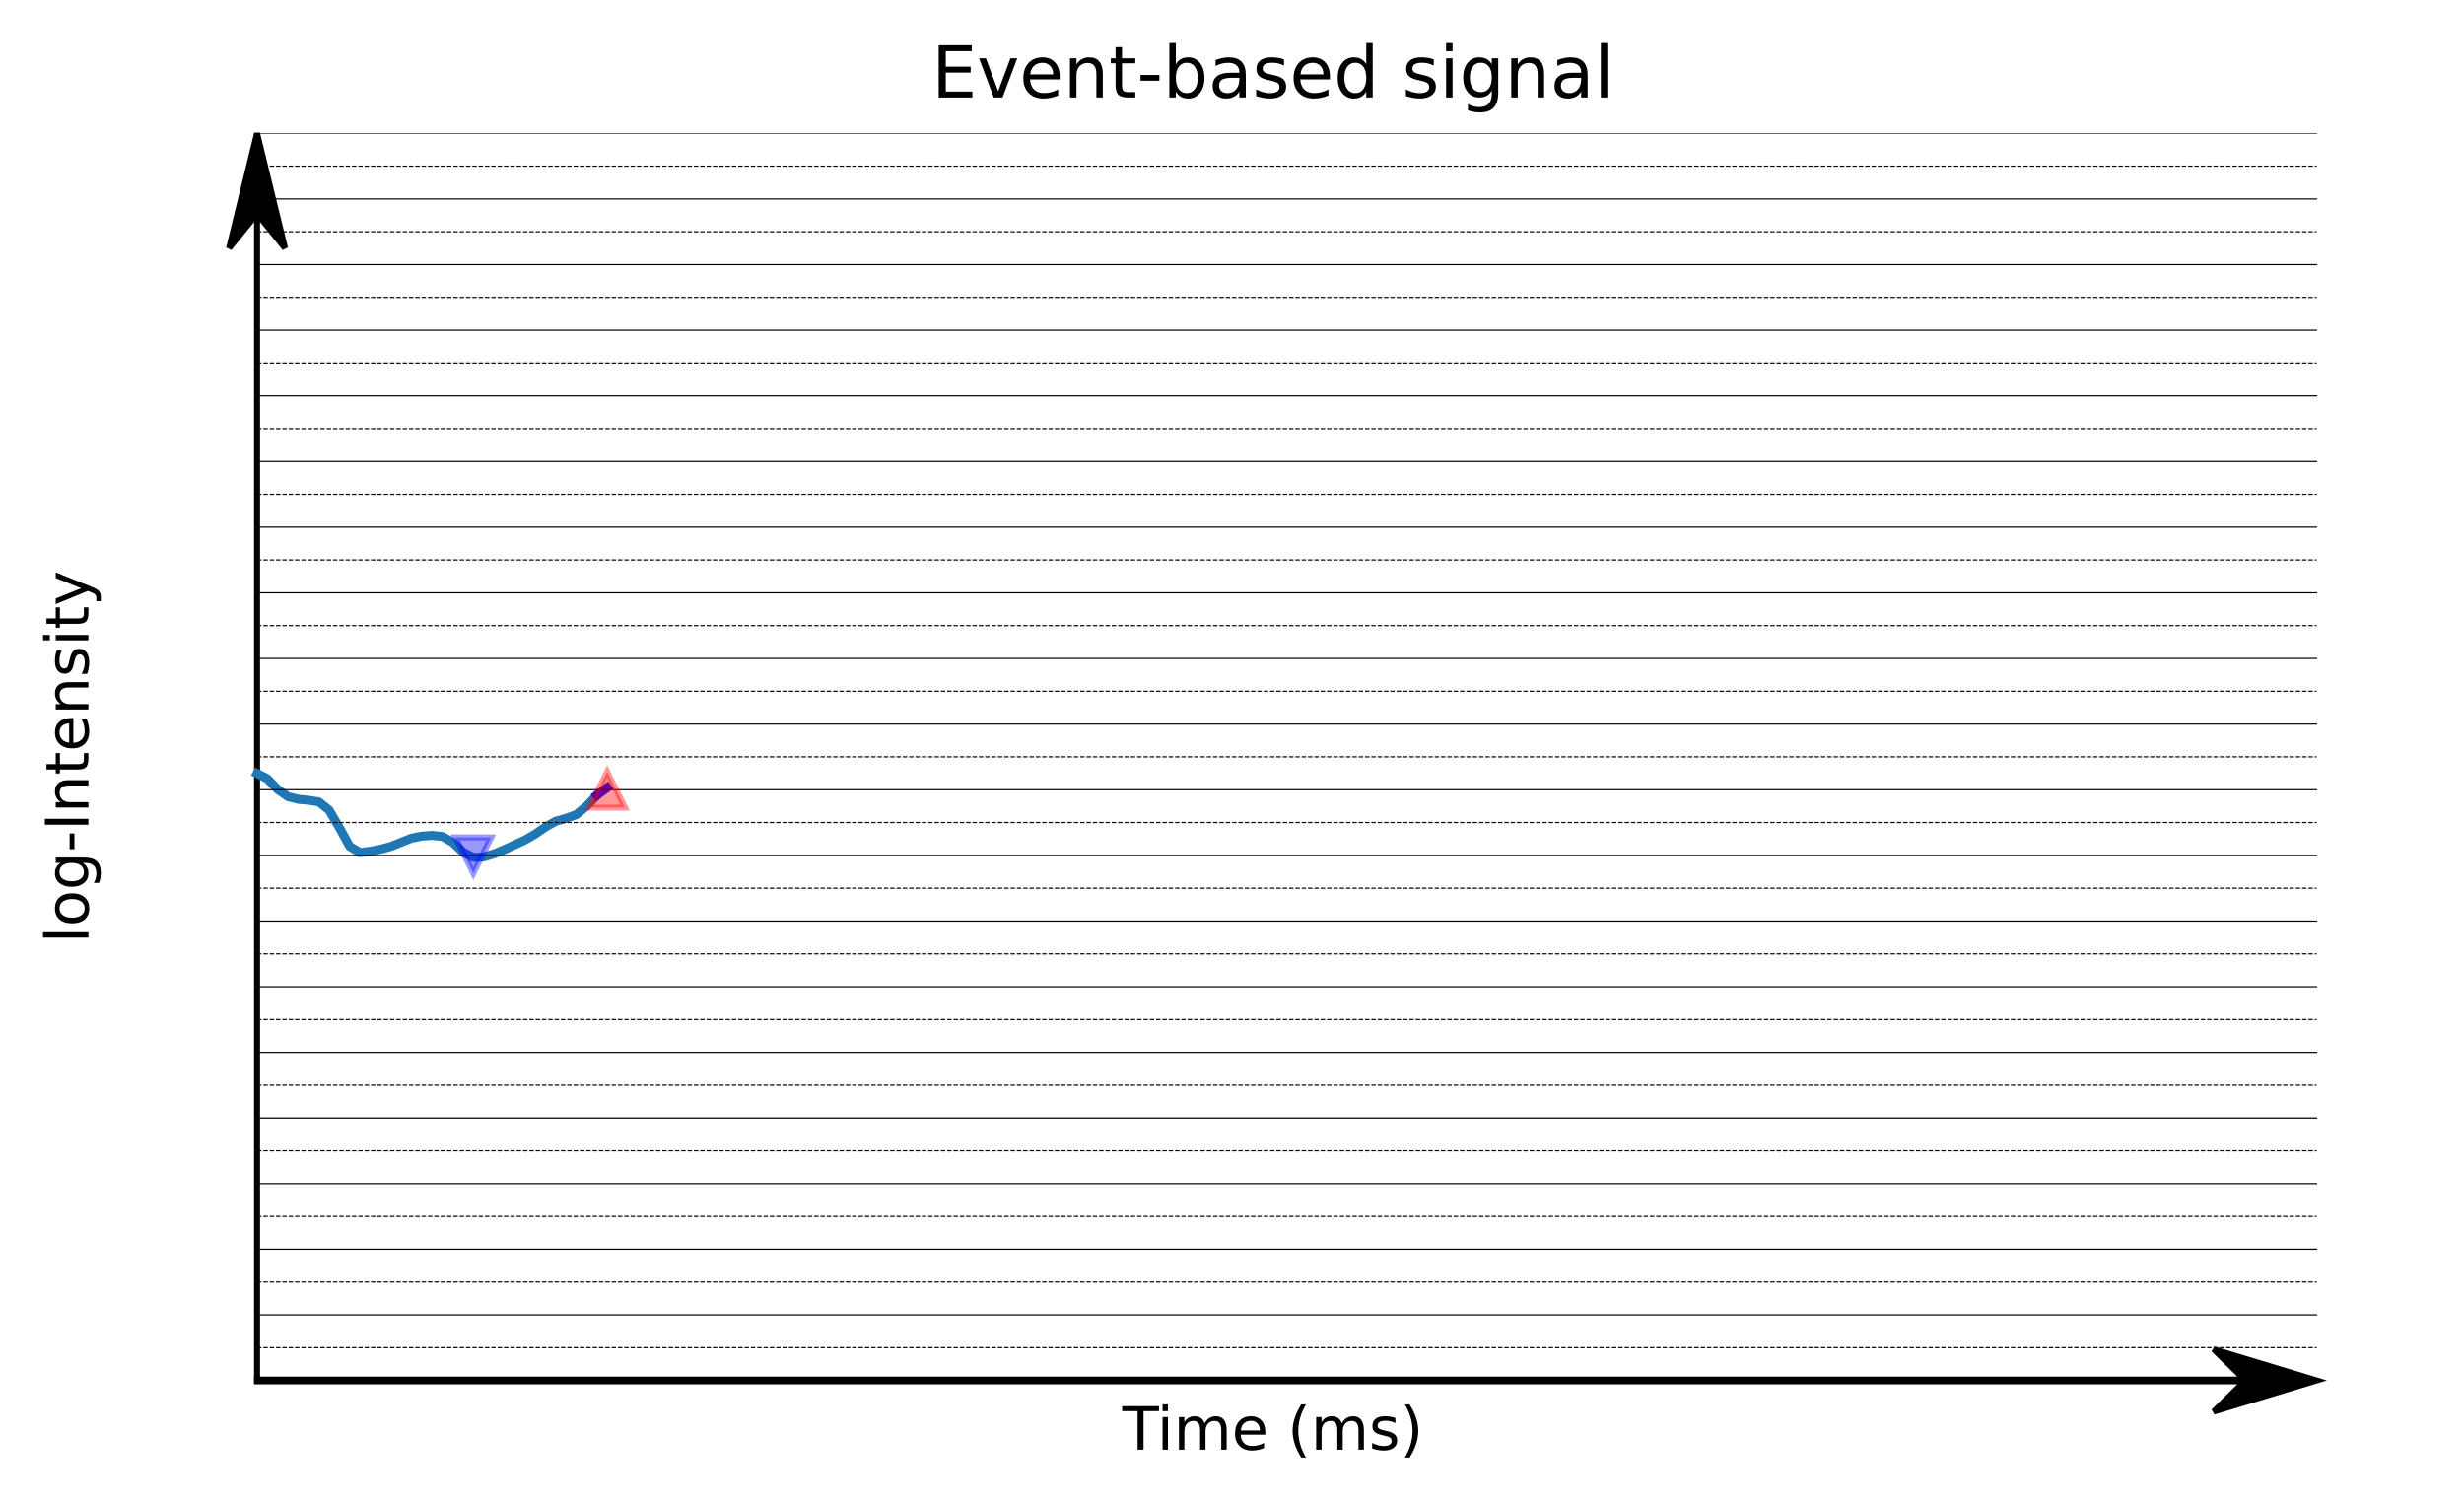
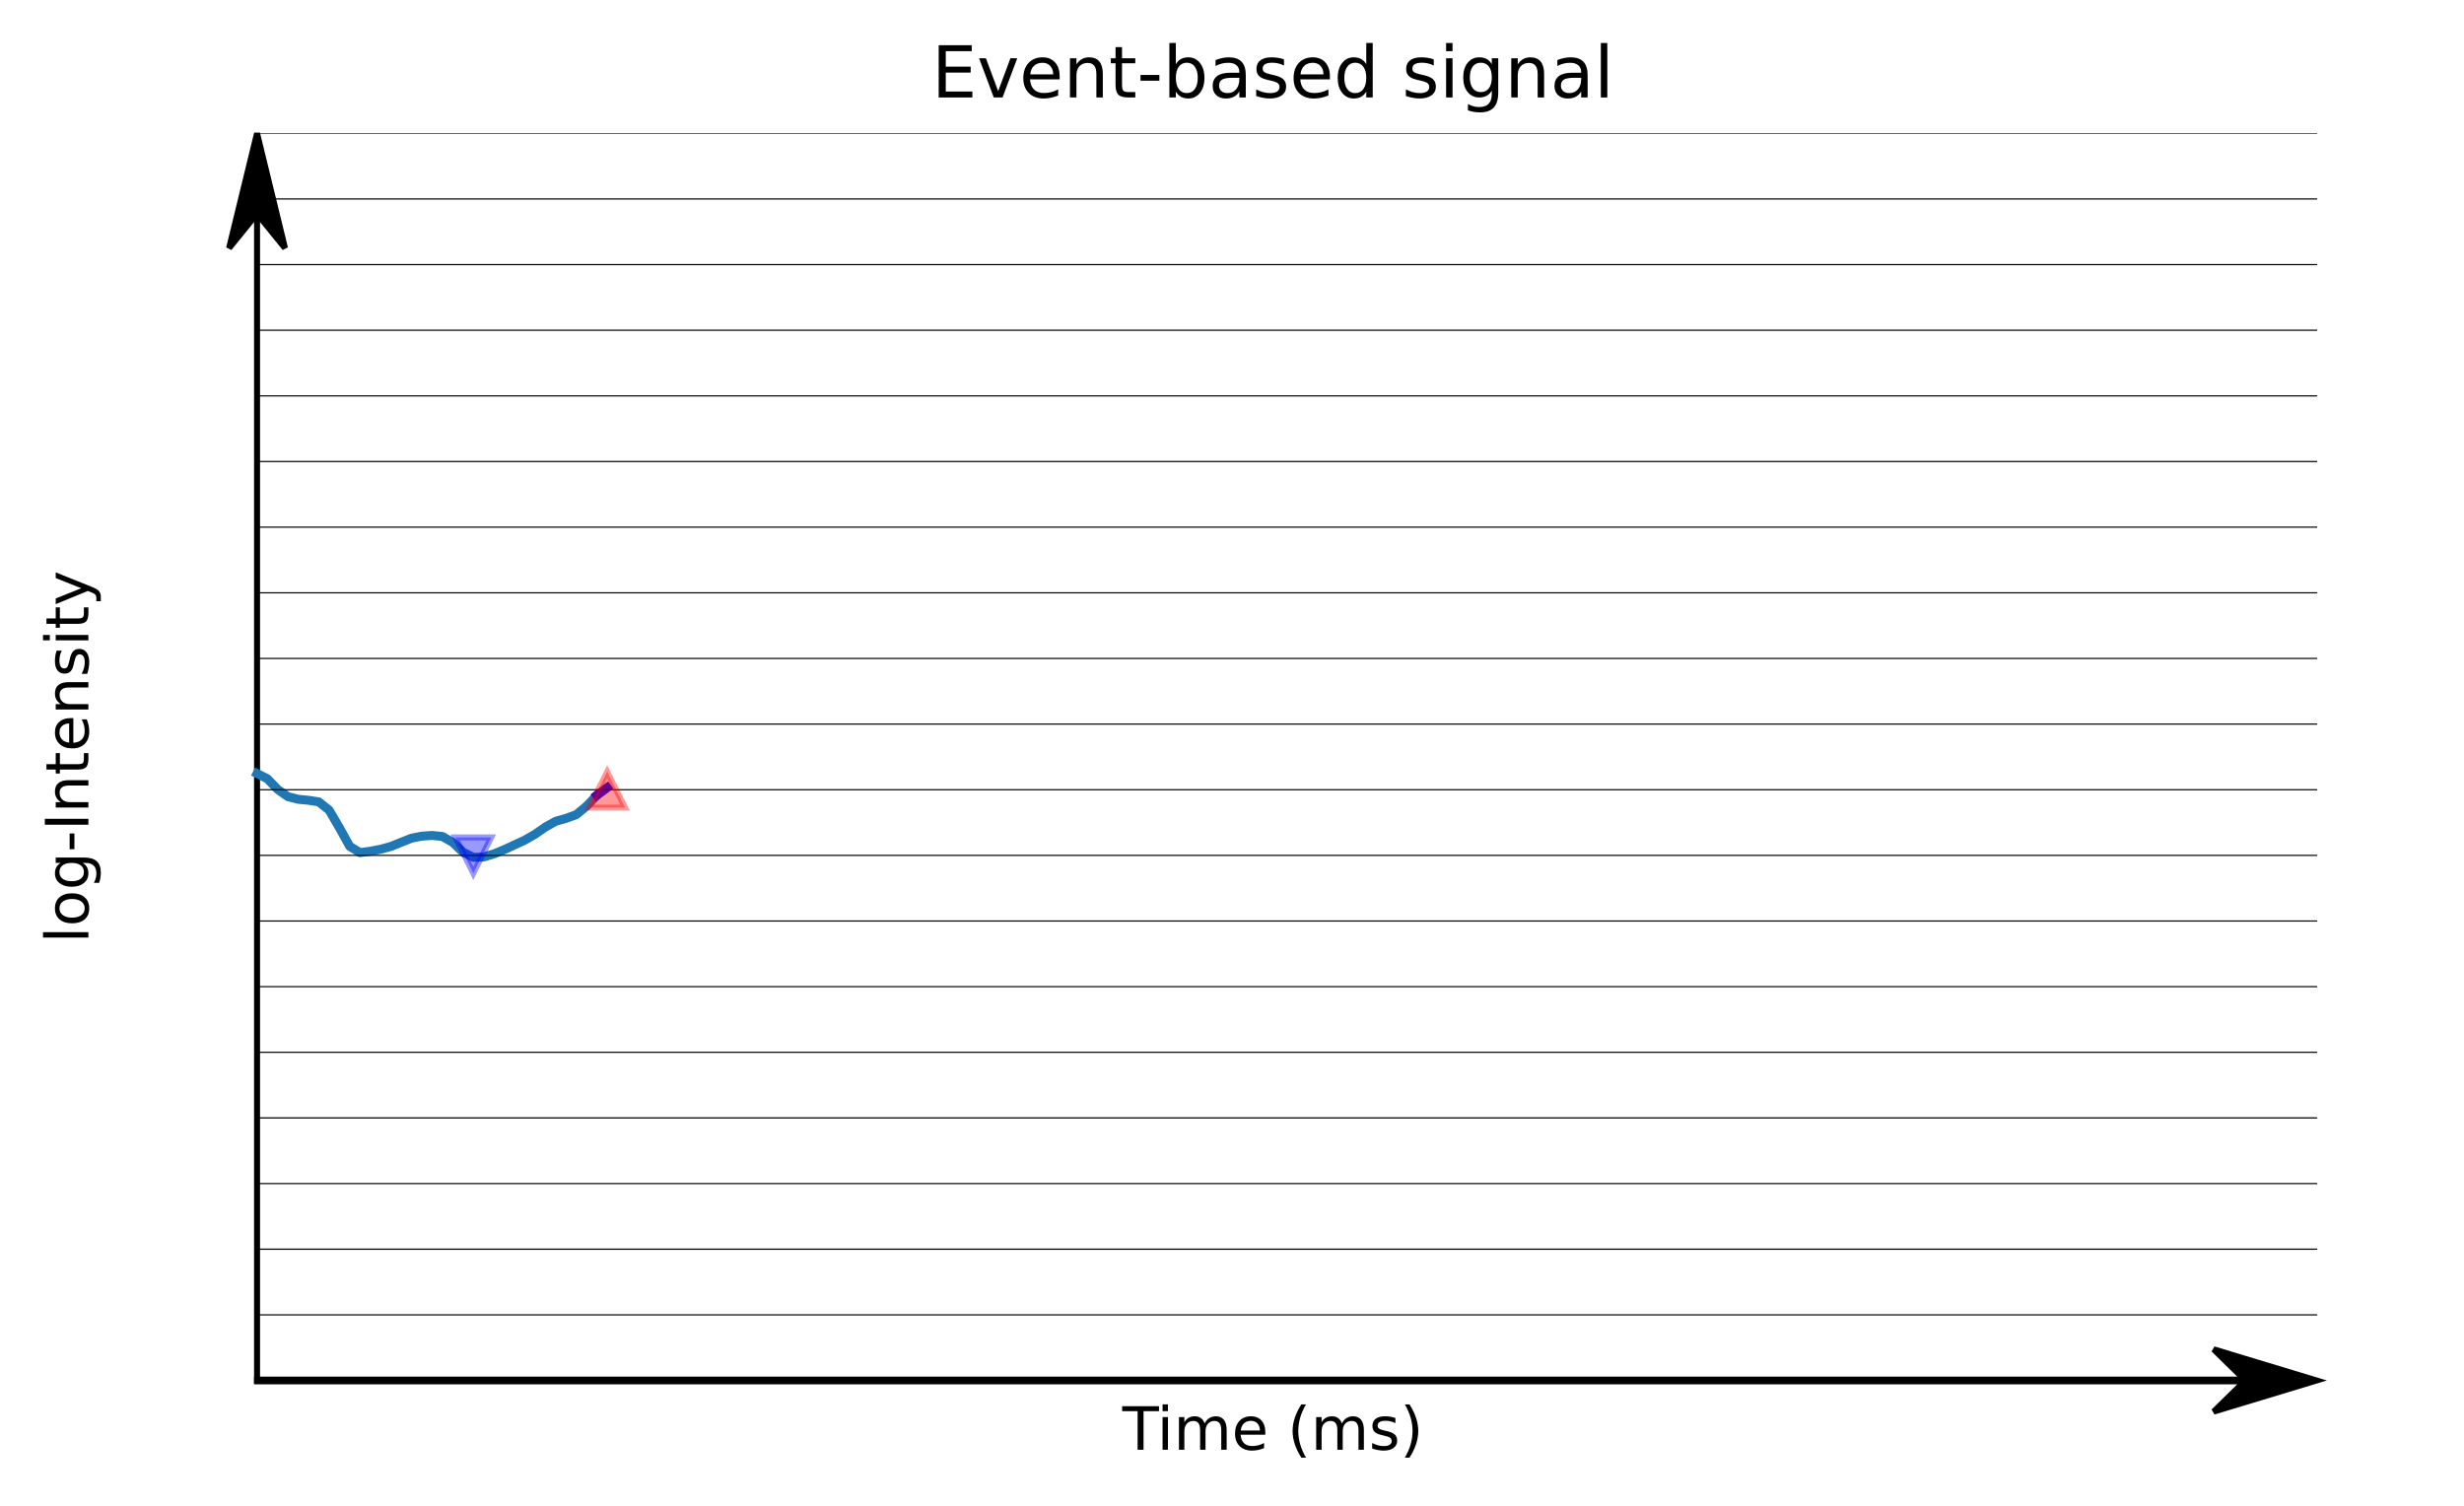
<svg xmlns="http://www.w3.org/2000/svg" xmlns:xlink="http://www.w3.org/1999/xlink" width="412.523pt" height="251.996pt" viewBox="0 0 412.523 251.996" version="1.1">
  <defs>
    <style type="text/css">*{stroke-linejoin: round; stroke-linecap: butt}</style>
  </defs>
  <g id="figure_1">
    <g id="patch_1">
      <path d="M 0 251.996  L 412.523 251.996  L 412.523 0  L 0 0  L 0 251.996  z " style="fill: none" />
    </g>
    <g id="axes_1">
      <g id="patch_2">
        <path d="M 20.878 231.118  L 405.323 231.118  L 405.323 22.318  L 20.878 22.318  L 20.878 231.118  z " style="fill: none" />
      </g>
      <g id="patch_3">
        <path d="M 387.848 231.118  L 370.608 236.338  L 375.78 231.263  L 43.035 231.263  L 43.035 230.973  L 375.78 230.973  L 370.608 225.898  z " style="stroke: #000000; stroke-linejoin: miter" />
      </g>
      <g id="patch_4">
        <path d="M 43.035 22.318  L 47.717 41.54  L 43.036 35.774  L 43.036 231.118  L 43.034 231.118  L 43.034 35.774  L 38.353 41.54  z " style="stroke: #000000; stroke-linejoin: miter" />
      </g>
      <g id="matplotlib.axis_1">
        <g id="text_1">
          <g transform="translate(187.9013 242.7166) scale(0.1 -0.1)">
            <defs>
              <path id="DejaVuSans-54" d="M -19 4666  L 3928 4666  L 3928 4134  L 2272 4134  L 2272 0  L 1638 0  L 1638 4134  L -19 4134  L -19 4666  z " transform="scale(0.015625)" />
              <path id="DejaVuSans-69" d="M 603 3500  L 1178 3500  L 1178 0  L 603 0  L 603 3500  z M 603 4863  L 1178 4863  L 1178 4134  L 603 4134  L 603 4863  z " transform="scale(0.015625)" />
              <path id="DejaVuSans-6d" d="M 3328 2828  Q 3544 3216 3844 3400  Q 4144 3584 4550 3584  Q 5097 3584 5394 3201  Q 5691 2819 5691 2113  L 5691 0  L 5113 0  L 5113 2094  Q 5113 2597 4934 2840  Q 4756 3084 4391 3084  Q 3944 3084 3684 2787  Q 3425 2491 3425 1978  L 3425 0  L 2847 0  L 2847 2094  Q 2847 2600 2669 2842  Q 2491 3084 2119 3084  Q 1678 3084 1418 2786  Q 1159 2488 1159 1978  L 1159 0  L 581 0  L 581 3500  L 1159 3500  L 1159 2956  Q 1356 3278 1631 3431  Q 1906 3584 2284 3584  Q 2666 3584 2933 3390  Q 3200 3197 3328 2828  z " transform="scale(0.015625)" />
              <path id="DejaVuSans-65" d="M 3597 1894  L 3597 1613  L 953 1613  Q 991 1019 1311 708  Q 1631 397 2203 397  Q 2534 397 2845 478  Q 3156 559 3463 722  L 3463 178  Q 3153 47 2828 -22  Q 2503 -91 2169 -91  Q 1331 -91 842 396  Q 353 884 353 1716  Q 353 2575 817 3079  Q 1281 3584 2069 3584  Q 2775 3584 3186 3129  Q 3597 2675 3597 1894  z M 3022 2063  Q 3016 2534 2758 2815  Q 2500 3097 2075 3097  Q 1594 3097 1305 2825  Q 1016 2553 972 2059  L 3022 2063  z " transform="scale(0.015625)" />
              <path id="DejaVuSans-20" transform="scale(0.015625)" />
              <path id="DejaVuSans-28" d="M 1984 4856  Q 1566 4138 1362 3434  Q 1159 2731 1159 2009  Q 1159 1288 1364 580  Q 1569 -128 1984 -844  L 1484 -844  Q 1016 -109 783 600  Q 550 1309 550 2009  Q 550 2706 781 3412  Q 1013 4119 1484 4856  L 1984 4856  z " transform="scale(0.015625)" />
              <path id="DejaVuSans-73" d="M 2834 3397  L 2834 2853  Q 2591 2978 2328 3040  Q 2066 3103 1784 3103  Q 1356 3103 1142 2972  Q 928 2841 928 2578  Q 928 2378 1081 2264  Q 1234 2150 1697 2047  L 1894 2003  Q 2506 1872 2764 1633  Q 3022 1394 3022 966  Q 3022 478 2636 193  Q 2250 -91 1575 -91  Q 1294 -91 989 -36  Q 684 19 347 128  L 347 722  Q 666 556 975 473  Q 1284 391 1588 391  Q 1994 391 2212 530  Q 2431 669 2431 922  Q 2431 1156 2273 1281  Q 2116 1406 1581 1522  L 1381 1569  Q 847 1681 609 1914  Q 372 2147 372 2553  Q 372 3047 722 3315  Q 1072 3584 1716 3584  Q 2034 3584 2315 3537  Q 2597 3491 2834 3397  z " transform="scale(0.015625)" />
              <path id="DejaVuSans-29" d="M 513 4856  L 1013 4856  Q 1481 4119 1714 3412  Q 1947 2706 1947 2009  Q 1947 1309 1714 600  Q 1481 -109 1013 -844  L 513 -844  Q 928 -128 1133 580  Q 1338 1288 1338 2009  Q 1338 2731 1133 3434  Q 928 4138 513 4856  z " transform="scale(0.015625)" />
            </defs>
            <use xlink:href="#DejaVuSans-54" />
            <use xlink:href="#DejaVuSans-69" x="57.959" />
            <use xlink:href="#DejaVuSans-6d" x="85.742" />
            <use xlink:href="#DejaVuSans-65" x="183.154" />
            <use xlink:href="#DejaVuSans-20" x="244.678" />
            <use xlink:href="#DejaVuSans-28" x="276.465" />
            <use xlink:href="#DejaVuSans-6d" x="315.479" />
            <use xlink:href="#DejaVuSans-73" x="412.891" />
            <use xlink:href="#DejaVuSans-29" x="464.99" />
          </g>
        </g>
      </g>
      <g id="matplotlib.axis_2">
        <g id="text_2">
          <g transform="translate(14.79844 157.9072) rotate(-90) scale(0.1 -0.1)">
            <defs>
              <path id="DejaVuSans-6c" d="M 603 4863  L 1178 4863  L 1178 0  L 603 0  L 603 4863  z " transform="scale(0.015625)" />
              <path id="DejaVuSans-6f" d="M 1959 3097  Q 1497 3097 1228 2736  Q 959 2375 959 1747  Q 959 1119 1226 758  Q 1494 397 1959 397  Q 2419 397 2687 759  Q 2956 1122 2956 1747  Q 2956 2369 2687 2733  Q 2419 3097 1959 3097  z M 1959 3584  Q 2709 3584 3137 3096  Q 3566 2609 3566 1747  Q 3566 888 3137 398  Q 2709 -91 1959 -91  Q 1206 -91 779 398  Q 353 888 353 1747  Q 353 2609 779 3096  Q 1206 3584 1959 3584  z " transform="scale(0.015625)" />
              <path id="DejaVuSans-67" d="M 2906 1791  Q 2906 2416 2648 2759  Q 2391 3103 1925 3103  Q 1463 3103 1205 2759  Q 947 2416 947 1791  Q 947 1169 1205 825  Q 1463 481 1925 481  Q 2391 481 2648 825  Q 2906 1169 2906 1791  z M 3481 434  Q 3481 -459 3084 -895  Q 2688 -1331 1869 -1331  Q 1566 -1331 1297 -1286  Q 1028 -1241 775 -1147  L 775 -588  Q 1028 -725 1275 -790  Q 1522 -856 1778 -856  Q 2344 -856 2625 -561  Q 2906 -266 2906 331  L 2906 616  Q 2728 306 2450 153  Q 2172 0 1784 0  Q 1141 0 747 490  Q 353 981 353 1791  Q 353 2603 747 3093  Q 1141 3584 1784 3584  Q 2172 3584 2450 3431  Q 2728 3278 2906 2969  L 2906 3500  L 3481 3500  L 3481 434  z " transform="scale(0.015625)" />
              <path id="DejaVuSans-2d" d="M 313 2009  L 1997 2009  L 1997 1497  L 313 1497  L 313 2009  z " transform="scale(0.015625)" />
              <path id="DejaVuSans-49" d="M 628 4666  L 1259 4666  L 1259 0  L 628 0  L 628 4666  z " transform="scale(0.015625)" />
              <path id="DejaVuSans-6e" d="M 3513 2113  L 3513 0  L 2938 0  L 2938 2094  Q 2938 2591 2744 2837  Q 2550 3084 2163 3084  Q 1697 3084 1428 2787  Q 1159 2491 1159 1978  L 1159 0  L 581 0  L 581 3500  L 1159 3500  L 1159 2956  Q 1366 3272 1645 3428  Q 1925 3584 2291 3584  Q 2894 3584 3203 3211  Q 3513 2838 3513 2113  z " transform="scale(0.015625)" />
              <path id="DejaVuSans-74" d="M 1172 4494  L 1172 3500  L 2356 3500  L 2356 3053  L 1172 3053  L 1172 1153  Q 1172 725 1289 603  Q 1406 481 1766 481  L 2356 481  L 2356 0  L 1766 0  Q 1100 0 847 248  Q 594 497 594 1153  L 594 3053  L 172 3053  L 172 3500  L 594 3500  L 594 4494  L 1172 4494  z " transform="scale(0.015625)" />
              <path id="DejaVuSans-79" d="M 2059 -325  Q 1816 -950 1584 -1140  Q 1353 -1331 966 -1331  L 506 -1331  L 506 -850  L 844 -850  Q 1081 -850 1212 -737  Q 1344 -625 1503 -206  L 1606 56  L 191 3500  L 800 3500  L 1894 763  L 2988 3500  L 3597 3500  L 2059 -325  z " transform="scale(0.015625)" />
            </defs>
            <use xlink:href="#DejaVuSans-6c" />
            <use xlink:href="#DejaVuSans-6f" x="27.783" />
            <use xlink:href="#DejaVuSans-67" x="88.965" />
            <use xlink:href="#DejaVuSans-2d" x="152.441" />
            <use xlink:href="#DejaVuSans-49" x="188.525" />
            <use xlink:href="#DejaVuSans-6e" x="218.018" />
            <use xlink:href="#DejaVuSans-74" x="281.396" />
            <use xlink:href="#DejaVuSans-65" x="320.605" />
            <use xlink:href="#DejaVuSans-6e" x="382.129" />
            <use xlink:href="#DejaVuSans-73" x="445.508" />
            <use xlink:href="#DejaVuSans-69" x="497.607" />
            <use xlink:href="#DejaVuSans-74" x="525.391" />
            <use xlink:href="#DejaVuSans-79" x="564.6" />
          </g>
        </g>
      </g>
      <g id="line2d_1">
-         <path d="M 43.035 129.502  L 44.759 130.378  L 46.483 132.166  L 48.207 133.377  L 49.931 133.818  L 51.655 133.982  L 53.379 134.254  L 55.103 135.641  L 56.827 138.588  L 58.551 141.698  L 60.275 142.742  L 62 142.51  L 63.724 142.178  L 65.448 141.71  L 67.172 141.014  L 68.896 140.329  L 70.62 139.99  L 72.344 139.869  L 74.068 140.046  L 75.792 141.032  L 77.516 142.667  L 79.24 143.535  L 80.964 143.476  L 82.688 142.961  L 84.412 142.248  L 86.136 141.453  L 87.861 140.654  L 89.585 139.661  L 91.309 138.465  L 93.033 137.5  L 94.757 137.01  L 96.481 136.387  L 98.205 134.962  L 99.929 133.151  " clip-path="url(#p858fa3550c)" style="fill: none; stroke: #1f77b4; stroke-width: 1.5; stroke-linecap: square" />
+         <path d="M 43.035 129.502  L 44.759 130.378  L 46.483 132.166  L 48.207 133.377  L 49.931 133.818  L 51.655 133.982  L 53.379 134.254  L 55.103 135.641  L 56.827 138.588  L 58.551 141.698  L 60.275 142.742  L 62 142.51  L 63.724 142.178  L 65.448 141.71  L 67.172 141.014  L 68.896 140.329  L 70.62 139.99  L 72.344 139.869  L 74.068 140.046  L 75.792 141.032  L 77.516 142.667  L 79.24 143.535  L 80.964 143.476  L 82.688 142.961  L 84.412 142.248  L 86.136 141.453  L 87.861 140.654  L 89.585 139.661  L 91.309 138.465  L 93.033 137.5  L 94.757 137.01  L 96.481 136.387  L 98.205 134.962  L 99.929 133.151  " clip-path="url(#p51b33903f7)" style="fill: none; stroke: #1f77b4; stroke-width: 1.5; stroke-linecap: square" />
      </g>
      <g id="line2d_2">
-         <path d="M 99.929 133.151  L 101.653 131.873  " clip-path="url(#p858fa3550c)" style="fill: none; stroke: #0000ff; stroke-width: 1.5; stroke-linecap: square" />
+         <path d="M 99.929 133.151  L 101.653 131.873  " clip-path="url(#p51b33903f7)" style="fill: none; stroke: #0000ff; stroke-width: 1.5; stroke-linecap: square" />
      </g>
      <g id="line2d_3">
-         <path d="M 43.035 225.623  L 387.848 225.623  " clip-path="url(#p858fa3550c)" style="fill: none; stroke-dasharray: 0.74,0.32; stroke-dashoffset: 0; stroke: #000000; stroke-width: 0.2" />
+         <path d="M 43.035 231.118  L 387.848 231.118  " clip-path="url(#p51b33903f7)" style="fill: none; stroke: #000000; stroke-width: 0.2; stroke-linecap: square" />
      </g>
      <g id="line2d_4">
-         <path d="M 43.035 214.634  L 387.848 214.634  " clip-path="url(#p858fa3550c)" style="fill: none; stroke-dasharray: 0.74,0.32; stroke-dashoffset: 0; stroke: #000000; stroke-width: 0.2" />
+         <path d="M 43.035 220.129  L 387.848 220.129  " clip-path="url(#p51b33903f7)" style="fill: none; stroke: #000000; stroke-width: 0.2; stroke-linecap: square" />
      </g>
      <g id="line2d_5">
-         <path d="M 43.035 203.644  L 387.848 203.644  " clip-path="url(#p858fa3550c)" style="fill: none; stroke-dasharray: 0.74,0.32; stroke-dashoffset: 0; stroke: #000000; stroke-width: 0.2" />
+         <path d="M 43.035 209.139  L 387.848 209.139  " clip-path="url(#p51b33903f7)" style="fill: none; stroke: #000000; stroke-width: 0.2; stroke-linecap: square" />
      </g>
      <g id="line2d_6">
-         <path d="M 43.035 192.655  L 387.848 192.655  " clip-path="url(#p858fa3550c)" style="fill: none; stroke-dasharray: 0.74,0.32; stroke-dashoffset: 0; stroke: #000000; stroke-width: 0.2" />
+         <path d="M 43.035 198.15  L 387.848 198.15  " clip-path="url(#p51b33903f7)" style="fill: none; stroke: #000000; stroke-width: 0.2; stroke-linecap: square" />
      </g>
      <g id="line2d_7">
-         <path d="M 43.035 181.665  L 387.848 181.665  " clip-path="url(#p858fa3550c)" style="fill: none; stroke-dasharray: 0.74,0.32; stroke-dashoffset: 0; stroke: #000000; stroke-width: 0.2" />
+         <path d="M 43.035 187.16  L 387.848 187.16  " clip-path="url(#p51b33903f7)" style="fill: none; stroke: #000000; stroke-width: 0.2; stroke-linecap: square" />
      </g>
      <g id="line2d_8">
-         <path d="M 43.035 170.676  L 387.848 170.676  " clip-path="url(#p858fa3550c)" style="fill: none; stroke-dasharray: 0.74,0.32; stroke-dashoffset: 0; stroke: #000000; stroke-width: 0.2" />
+         <path d="M 43.035 176.171  L 387.848 176.171  " clip-path="url(#p51b33903f7)" style="fill: none; stroke: #000000; stroke-width: 0.2; stroke-linecap: square" />
      </g>
      <g id="line2d_9">
-         <path d="M 43.035 159.687  L 387.848 159.687  " clip-path="url(#p858fa3550c)" style="fill: none; stroke-dasharray: 0.74,0.32; stroke-dashoffset: 0; stroke: #000000; stroke-width: 0.2" />
+         <path d="M 43.035 165.181  L 387.848 165.181  " clip-path="url(#p51b33903f7)" style="fill: none; stroke: #000000; stroke-width: 0.2; stroke-linecap: square" />
      </g>
      <g id="line2d_10">
-         <path d="M 43.035 148.697  L 387.848 148.697  " clip-path="url(#p858fa3550c)" style="fill: none; stroke-dasharray: 0.74,0.32; stroke-dashoffset: 0; stroke: #000000; stroke-width: 0.2" />
+         <path d="M 43.035 154.192  L 387.848 154.192  " clip-path="url(#p51b33903f7)" style="fill: none; stroke: #000000; stroke-width: 0.2; stroke-linecap: square" />
      </g>
      <g id="line2d_11">
-         <path d="M 43.035 137.708  L 387.848 137.708  " clip-path="url(#p858fa3550c)" style="fill: none; stroke-dasharray: 0.74,0.32; stroke-dashoffset: 0; stroke: #000000; stroke-width: 0.2" />
+         <path d="M 43.035 143.202  L 387.848 143.202  " clip-path="url(#p51b33903f7)" style="fill: none; stroke: #000000; stroke-width: 0.2; stroke-linecap: square" />
      </g>
      <g id="line2d_12">
-         <path d="M 43.035 126.718  L 387.848 126.718  " clip-path="url(#p858fa3550c)" style="fill: none; stroke-dasharray: 0.74,0.32; stroke-dashoffset: 0; stroke: #000000; stroke-width: 0.2" />
+         <path d="M 43.035 132.213  L 387.848 132.213  " clip-path="url(#p51b33903f7)" style="fill: none; stroke: #000000; stroke-width: 0.2; stroke-linecap: square" />
      </g>
      <g id="line2d_13">
-         <path d="M 43.035 115.729  L 387.848 115.729  " clip-path="url(#p858fa3550c)" style="fill: none; stroke-dasharray: 0.74,0.32; stroke-dashoffset: 0; stroke: #000000; stroke-width: 0.2" />
+         <path d="M 43.035 121.223  L 387.848 121.223  " clip-path="url(#p51b33903f7)" style="fill: none; stroke: #000000; stroke-width: 0.2; stroke-linecap: square" />
      </g>
      <g id="line2d_14">
-         <path d="M 43.035 104.739  L 387.848 104.739  " clip-path="url(#p858fa3550c)" style="fill: none; stroke-dasharray: 0.74,0.32; stroke-dashoffset: 0; stroke: #000000; stroke-width: 0.2" />
+         <path d="M 43.035 110.234  L 387.848 110.234  " clip-path="url(#p51b33903f7)" style="fill: none; stroke: #000000; stroke-width: 0.2; stroke-linecap: square" />
      </g>
      <g id="line2d_15">
-         <path d="M 43.035 93.75  L 387.848 93.75  " clip-path="url(#p858fa3550c)" style="fill: none; stroke-dasharray: 0.74,0.32; stroke-dashoffset: 0; stroke: #000000; stroke-width: 0.2" />
+         <path d="M 43.035 99.244  L 387.848 99.244  " clip-path="url(#p51b33903f7)" style="fill: none; stroke: #000000; stroke-width: 0.2; stroke-linecap: square" />
      </g>
      <g id="line2d_16">
-         <path d="M 43.035 82.76  L 387.848 82.76  " clip-path="url(#p858fa3550c)" style="fill: none; stroke-dasharray: 0.74,0.32; stroke-dashoffset: 0; stroke: #000000; stroke-width: 0.2" />
+         <path d="M 43.035 88.255  L 387.848 88.255  " clip-path="url(#p51b33903f7)" style="fill: none; stroke: #000000; stroke-width: 0.2; stroke-linecap: square" />
      </g>
      <g id="line2d_17">
-         <path d="M 43.035 71.771  L 387.848 71.771  " clip-path="url(#p858fa3550c)" style="fill: none; stroke-dasharray: 0.74,0.32; stroke-dashoffset: 0; stroke: #000000; stroke-width: 0.2" />
+         <path d="M 43.035 77.265  L 387.848 77.265  " clip-path="url(#p51b33903f7)" style="fill: none; stroke: #000000; stroke-width: 0.2; stroke-linecap: square" />
      </g>
      <g id="line2d_18">
-         <path d="M 43.035 60.781  L 387.848 60.781  " clip-path="url(#p858fa3550c)" style="fill: none; stroke-dasharray: 0.74,0.32; stroke-dashoffset: 0; stroke: #000000; stroke-width: 0.2" />
+         <path d="M 43.035 66.276  L 387.848 66.276  " clip-path="url(#p51b33903f7)" style="fill: none; stroke: #000000; stroke-width: 0.2; stroke-linecap: square" />
      </g>
      <g id="line2d_19">
-         <path d="M 43.035 49.792  L 387.848 49.792  " clip-path="url(#p858fa3550c)" style="fill: none; stroke-dasharray: 0.74,0.32; stroke-dashoffset: 0; stroke: #000000; stroke-width: 0.2" />
+         <path d="M 43.035 55.287  L 387.848 55.287  " clip-path="url(#p51b33903f7)" style="fill: none; stroke: #000000; stroke-width: 0.2; stroke-linecap: square" />
      </g>
      <g id="line2d_20">
-         <path d="M 43.035 38.802  L 387.848 38.802  " clip-path="url(#p858fa3550c)" style="fill: none; stroke-dasharray: 0.74,0.32; stroke-dashoffset: 0; stroke: #000000; stroke-width: 0.2" />
+         <path d="M 43.035 44.297  L 387.848 44.297  " clip-path="url(#p51b33903f7)" style="fill: none; stroke: #000000; stroke-width: 0.2; stroke-linecap: square" />
      </g>
      <g id="line2d_21">
-         <path d="M 43.035 27.813  L 387.848 27.813  " clip-path="url(#p858fa3550c)" style="fill: none; stroke-dasharray: 0.74,0.32; stroke-dashoffset: 0; stroke: #000000; stroke-width: 0.2" />
+         <path d="M 43.035 33.308  L 387.848 33.308  " clip-path="url(#p51b33903f7)" style="fill: none; stroke: #000000; stroke-width: 0.2; stroke-linecap: square" />
      </g>
      <g id="line2d_22">
-         <path d="M 43.035 231.118  L 387.848 231.118  " clip-path="url(#p858fa3550c)" style="fill: none; stroke: #000000; stroke-width: 0.2; stroke-linecap: square" />
+         <path d="M 43.035 22.318  L 387.848 22.318  " clip-path="url(#p51b33903f7)" style="fill: none; stroke: #000000; stroke-width: 0.2; stroke-linecap: square" />
      </g>
      <g id="line2d_23">
-         <path d="M 43.035 220.129  L 387.848 220.129  " clip-path="url(#p858fa3550c)" style="fill: none; stroke: #000000; stroke-width: 0.2; stroke-linecap: square" />
+         <defs>
+           <path id="m547e1cc953" d="M -0 3  L 3 -3  L -3 -3  z " style="stroke: #0000ff; stroke-opacity: 0.4; stroke-linejoin: miter" />
+         </defs>
+         <g clip-path="url(#p51b33903f7)">
+           <use xlink:href="#m547e1cc953" x="79.24" y="143.202" style="fill: #0000ff; fill-opacity: 0.4; stroke: #0000ff; stroke-opacity: 0.4; stroke-linejoin: miter" />
+         </g>
      </g>
      <g id="line2d_24">
-         <path d="M 43.035 209.139  L 387.848 209.139  " clip-path="url(#p858fa3550c)" style="fill: none; stroke: #000000; stroke-width: 0.2; stroke-linecap: square" />
-       </g>
-       <g id="line2d_25">
-         <path d="M 43.035 198.15  L 387.848 198.15  " clip-path="url(#p858fa3550c)" style="fill: none; stroke: #000000; stroke-width: 0.2; stroke-linecap: square" />
-       </g>
-       <g id="line2d_26">
-         <path d="M 43.035 187.16  L 387.848 187.16  " clip-path="url(#p858fa3550c)" style="fill: none; stroke: #000000; stroke-width: 0.2; stroke-linecap: square" />
-       </g>
-       <g id="line2d_27">
-         <path d="M 43.035 176.171  L 387.848 176.171  " clip-path="url(#p858fa3550c)" style="fill: none; stroke: #000000; stroke-width: 0.2; stroke-linecap: square" />
-       </g>
-       <g id="line2d_28">
-         <path d="M 43.035 165.181  L 387.848 165.181  " clip-path="url(#p858fa3550c)" style="fill: none; stroke: #000000; stroke-width: 0.2; stroke-linecap: square" />
-       </g>
-       <g id="line2d_29">
-         <path d="M 43.035 154.192  L 387.848 154.192  " clip-path="url(#p858fa3550c)" style="fill: none; stroke: #000000; stroke-width: 0.2; stroke-linecap: square" />
-       </g>
-       <g id="line2d_30">
-         <path d="M 43.035 143.202  L 387.848 143.202  " clip-path="url(#p858fa3550c)" style="fill: none; stroke: #000000; stroke-width: 0.2; stroke-linecap: square" />
-       </g>
-       <g id="line2d_31">
-         <path d="M 43.035 132.213  L 387.848 132.213  " clip-path="url(#p858fa3550c)" style="fill: none; stroke: #000000; stroke-width: 0.2; stroke-linecap: square" />
-       </g>
-       <g id="line2d_32">
-         <path d="M 43.035 121.223  L 387.848 121.223  " clip-path="url(#p858fa3550c)" style="fill: none; stroke: #000000; stroke-width: 0.2; stroke-linecap: square" />
-       </g>
-       <g id="line2d_33">
-         <path d="M 43.035 110.234  L 387.848 110.234  " clip-path="url(#p858fa3550c)" style="fill: none; stroke: #000000; stroke-width: 0.2; stroke-linecap: square" />
-       </g>
-       <g id="line2d_34">
-         <path d="M 43.035 99.244  L 387.848 99.244  " clip-path="url(#p858fa3550c)" style="fill: none; stroke: #000000; stroke-width: 0.2; stroke-linecap: square" />
-       </g>
-       <g id="line2d_35">
-         <path d="M 43.035 88.255  L 387.848 88.255  " clip-path="url(#p858fa3550c)" style="fill: none; stroke: #000000; stroke-width: 0.2; stroke-linecap: square" />
-       </g>
-       <g id="line2d_36">
-         <path d="M 43.035 77.265  L 387.848 77.265  " clip-path="url(#p858fa3550c)" style="fill: none; stroke: #000000; stroke-width: 0.2; stroke-linecap: square" />
-       </g>
-       <g id="line2d_37">
-         <path d="M 43.035 66.276  L 387.848 66.276  " clip-path="url(#p858fa3550c)" style="fill: none; stroke: #000000; stroke-width: 0.2; stroke-linecap: square" />
-       </g>
-       <g id="line2d_38">
-         <path d="M 43.035 55.287  L 387.848 55.287  " clip-path="url(#p858fa3550c)" style="fill: none; stroke: #000000; stroke-width: 0.2; stroke-linecap: square" />
-       </g>
-       <g id="line2d_39">
-         <path d="M 43.035 44.297  L 387.848 44.297  " clip-path="url(#p858fa3550c)" style="fill: none; stroke: #000000; stroke-width: 0.2; stroke-linecap: square" />
-       </g>
-       <g id="line2d_40">
-         <path d="M 43.035 33.308  L 387.848 33.308  " clip-path="url(#p858fa3550c)" style="fill: none; stroke: #000000; stroke-width: 0.2; stroke-linecap: square" />
-       </g>
-       <g id="line2d_41">
-         <path d="M 43.035 22.318  L 387.848 22.318  " clip-path="url(#p858fa3550c)" style="fill: none; stroke: #000000; stroke-width: 0.2; stroke-linecap: square" />
-       </g>
-       <g id="line2d_42">
        <defs>
-           <path id="m5dbc7b0ffd" d="M -0 3  L 3 -3  L -3 -3  z " style="stroke: #0000ff; stroke-opacity: 0.4; stroke-linejoin: miter" />
+           <path id="m0ec21ec6d5" d="M 0 -3  L -3 3  L 3 3  z " style="stroke: #ff0000; stroke-opacity: 0.4; stroke-linejoin: miter" />
        </defs>
-         <g clip-path="url(#p858fa3550c)">
-           <use xlink:href="#m5dbc7b0ffd" x="79.24" y="143.202" style="fill: #0000ff; fill-opacity: 0.4; stroke: #0000ff; stroke-opacity: 0.4; stroke-linejoin: miter" />
-         </g>
-       </g>
-       <g id="line2d_43">
-         <defs>
-           <path id="m101ebdf963" d="M 0 -3  L -3 3  L 3 3  z " style="stroke: #ff0000; stroke-opacity: 0.4; stroke-linejoin: miter" />
-         </defs>
-         <g clip-path="url(#p858fa3550c)">
-           <use xlink:href="#m101ebdf963" x="101.653" y="132.213" style="fill: #ff0000; fill-opacity: 0.4; stroke: #ff0000; stroke-opacity: 0.4; stroke-linejoin: miter" />
+         <g clip-path="url(#p51b33903f7)">
+           <use xlink:href="#m0ec21ec6d5" x="101.653" y="132.213" style="fill: #ff0000; fill-opacity: 0.4; stroke: #ff0000; stroke-opacity: 0.4; stroke-linejoin: miter" />
        </g>
      </g>
      <g id="text_3">
        <g transform="translate(155.9796 16.31812) scale(0.12 -0.12)">
          <defs>
            <path id="DejaVuSans-45" d="M 628 4666  L 3578 4666  L 3578 4134  L 1259 4134  L 1259 2753  L 3481 2753  L 3481 2222  L 1259 2222  L 1259 531  L 3634 531  L 3634 0  L 628 0  L 628 4666  z " transform="scale(0.015625)" />
            <path id="DejaVuSans-76" d="M 191 3500  L 800 3500  L 1894 563  L 2988 3500  L 3597 3500  L 2284 0  L 1503 0  L 191 3500  z " transform="scale(0.015625)" />
            <path id="DejaVuSans-62" d="M 3116 1747  Q 3116 2381 2855 2742  Q 2594 3103 2138 3103  Q 1681 3103 1420 2742  Q 1159 2381 1159 1747  Q 1159 1113 1420 752  Q 1681 391 2138 391  Q 2594 391 2855 752  Q 3116 1113 3116 1747  z M 1159 2969  Q 1341 3281 1617 3432  Q 1894 3584 2278 3584  Q 2916 3584 3314 3078  Q 3713 2572 3713 1747  Q 3713 922 3314 415  Q 2916 -91 2278 -91  Q 1894 -91 1617 61  Q 1341 213 1159 525  L 1159 0  L 581 0  L 581 4863  L 1159 4863  L 1159 2969  z " transform="scale(0.015625)" />
            <path id="DejaVuSans-61" d="M 2194 1759  Q 1497 1759 1228 1600  Q 959 1441 959 1056  Q 959 750 1161 570  Q 1363 391 1709 391  Q 2188 391 2477 730  Q 2766 1069 2766 1631  L 2766 1759  L 2194 1759  z M 3341 1997  L 3341 0  L 2766 0  L 2766 531  Q 2569 213 2275 61  Q 1981 -91 1556 -91  Q 1019 -91 701 211  Q 384 513 384 1019  Q 384 1609 779 1909  Q 1175 2209 1959 2209  L 2766 2209  L 2766 2266  Q 2766 2663 2505 2880  Q 2244 3097 1772 3097  Q 1472 3097 1187 3025  Q 903 2953 641 2809  L 641 3341  Q 956 3463 1253 3523  Q 1550 3584 1831 3584  Q 2591 3584 2966 3190  Q 3341 2797 3341 1997  z " transform="scale(0.015625)" />
            <path id="DejaVuSans-64" d="M 2906 2969  L 2906 4863  L 3481 4863  L 3481 0  L 2906 0  L 2906 525  Q 2725 213 2448 61  Q 2172 -91 1784 -91  Q 1150 -91 751 415  Q 353 922 353 1747  Q 353 2572 751 3078  Q 1150 3584 1784 3584  Q 2172 3584 2448 3432  Q 2725 3281 2906 2969  z M 947 1747  Q 947 1113 1208 752  Q 1469 391 1925 391  Q 2381 391 2643 752  Q 2906 1113 2906 1747  Q 2906 2381 2643 2742  Q 2381 3103 1925 3103  Q 1469 3103 1208 2742  Q 947 2381 947 1747  z " transform="scale(0.015625)" />
          </defs>
          <use xlink:href="#DejaVuSans-45" />
          <use xlink:href="#DejaVuSans-76" x="63.184" />
          <use xlink:href="#DejaVuSans-65" x="122.363" />
          <use xlink:href="#DejaVuSans-6e" x="183.887" />
          <use xlink:href="#DejaVuSans-74" x="247.266" />
          <use xlink:href="#DejaVuSans-2d" x="286.475" />
          <use xlink:href="#DejaVuSans-62" x="322.559" />
          <use xlink:href="#DejaVuSans-61" x="386.035" />
          <use xlink:href="#DejaVuSans-73" x="447.314" />
          <use xlink:href="#DejaVuSans-65" x="499.414" />
          <use xlink:href="#DejaVuSans-64" x="560.938" />
          <use xlink:href="#DejaVuSans-20" x="624.414" />
          <use xlink:href="#DejaVuSans-73" x="656.201" />
          <use xlink:href="#DejaVuSans-69" x="708.301" />
          <use xlink:href="#DejaVuSans-67" x="736.084" />
          <use xlink:href="#DejaVuSans-6e" x="799.561" />
          <use xlink:href="#DejaVuSans-61" x="862.939" />
          <use xlink:href="#DejaVuSans-6c" x="924.219" />
        </g>
      </g>
    </g>
  </g>
  <defs>
-     <clipPath id="p858fa3550c">
+     <clipPath id="p51b33903f7">
      <rect x="20.878" y="22.318" width="384.445" height="208.8" />
    </clipPath>
  </defs>
</svg>
